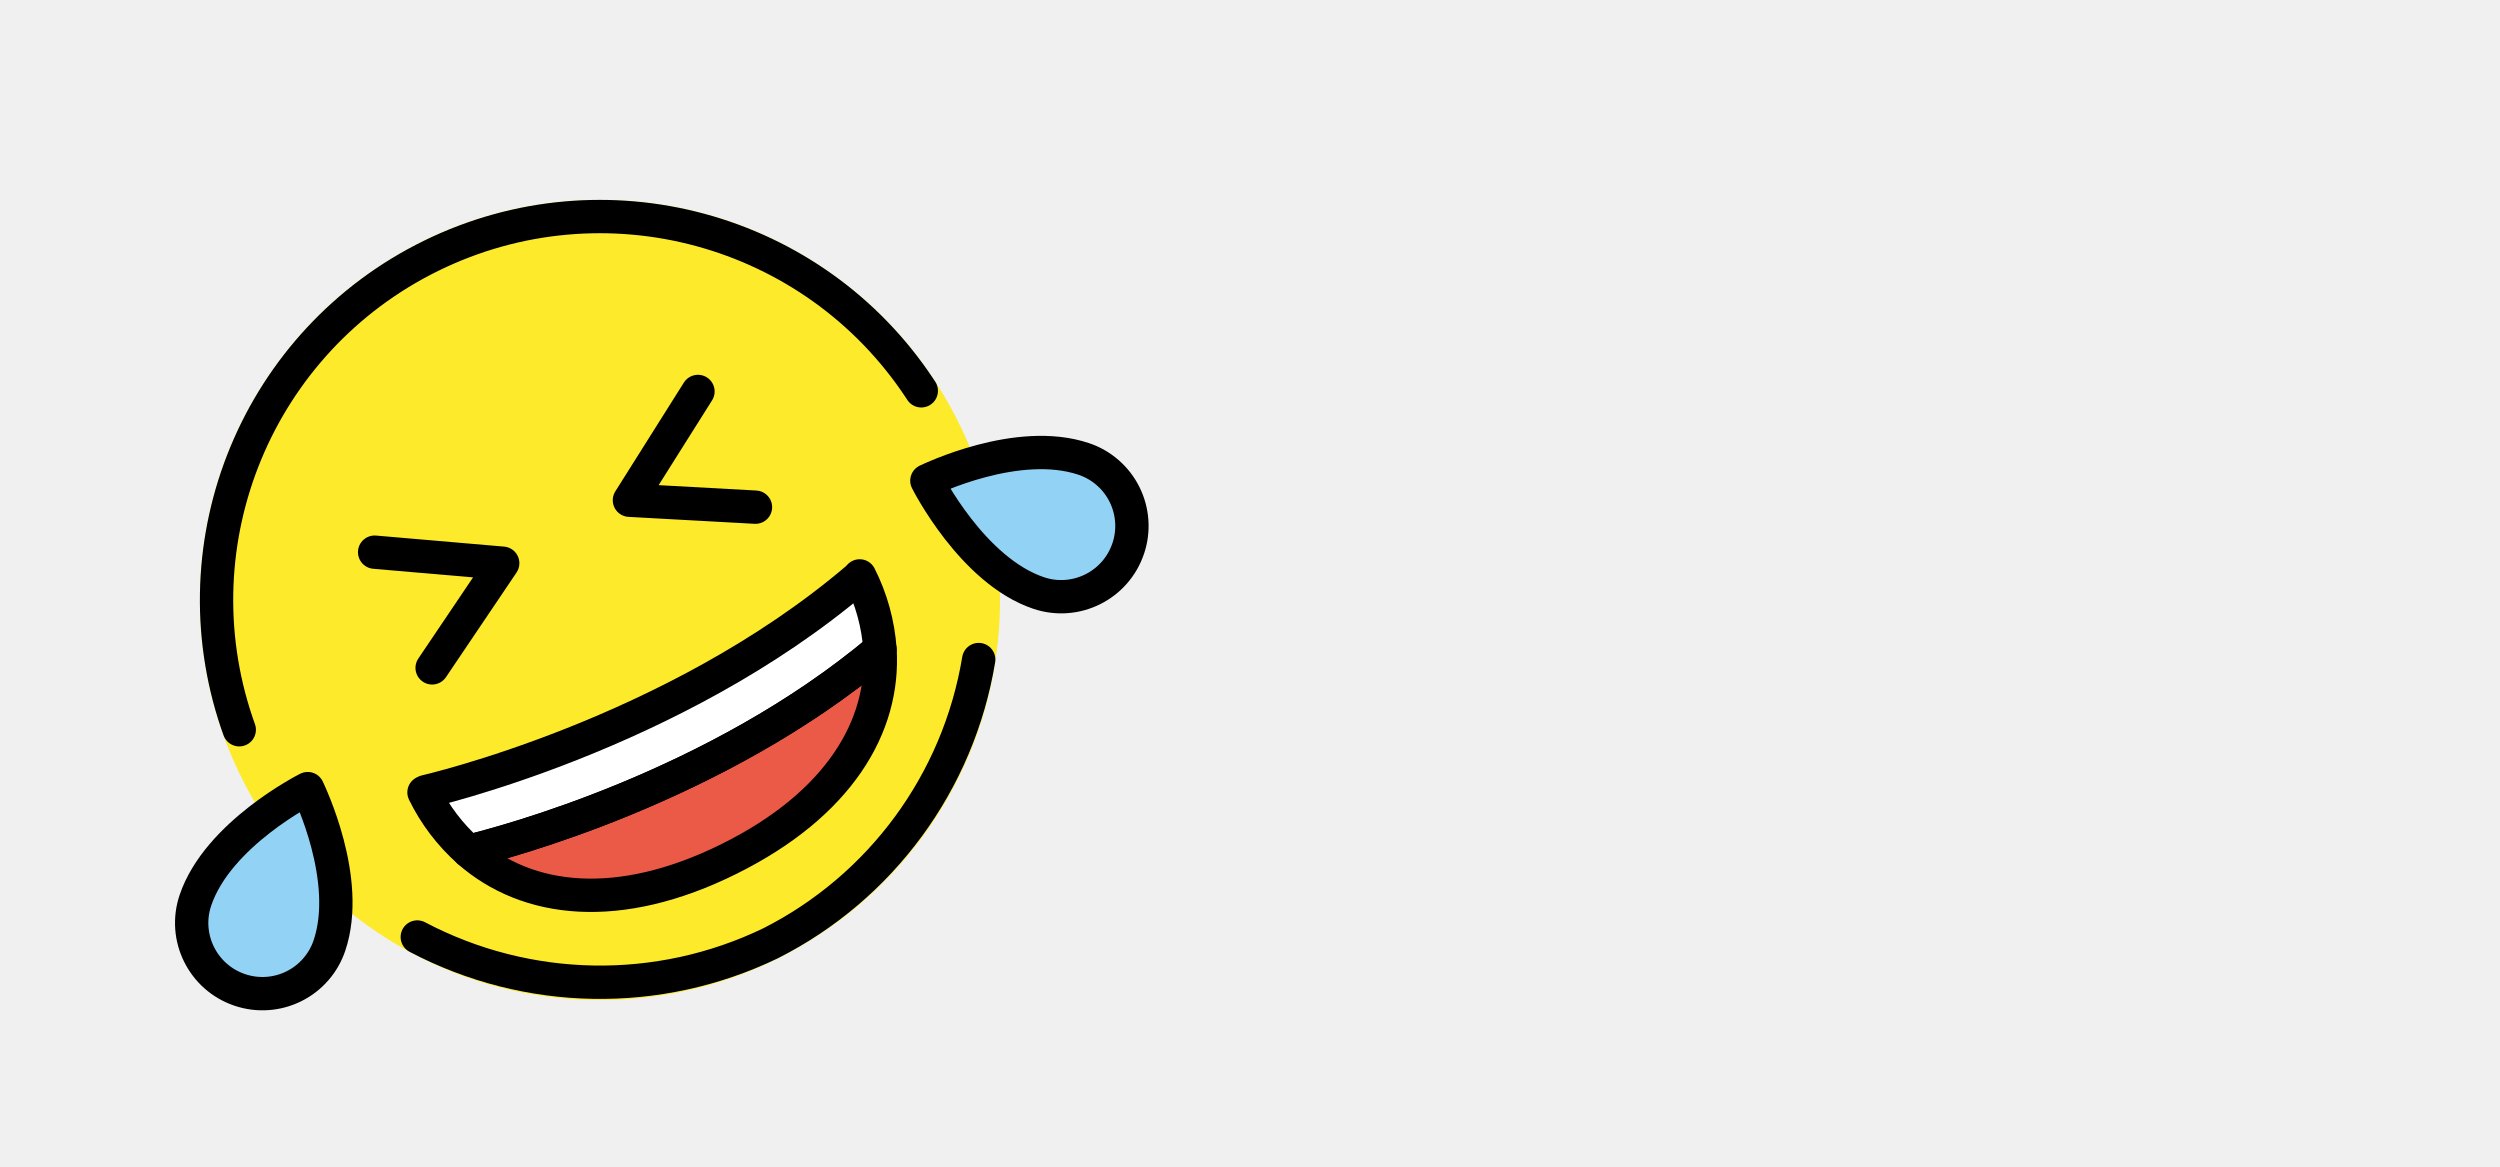
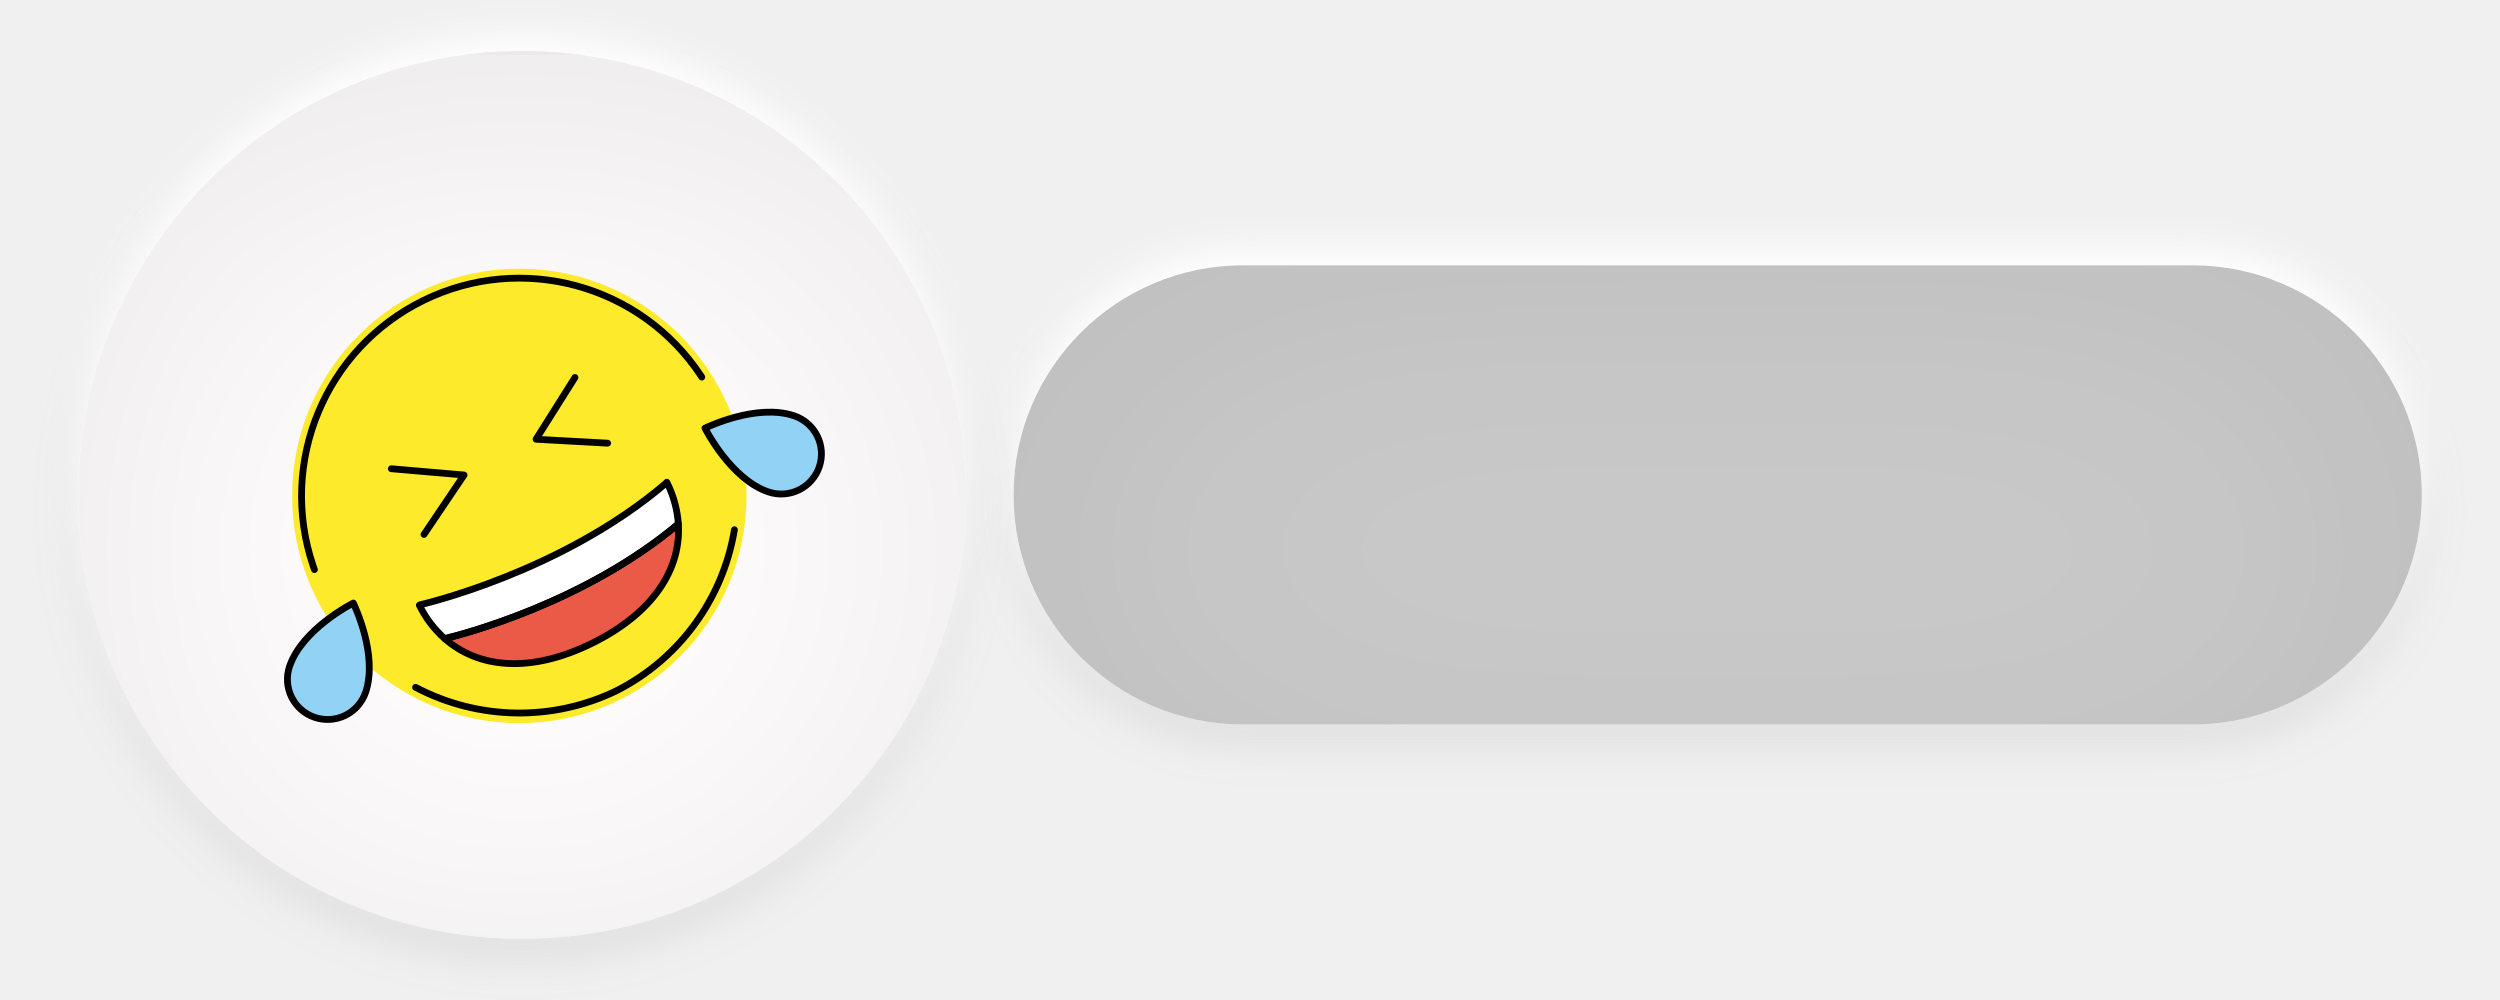
- <svg xmlns="http://www.w3.org/2000/svg" id="emoji" viewBox="0 0 150 70">
-   <rect id="my-rect" fill="#e5f9ff" x="0" y="0" rx="20" ry="20" />
-   <g>
-     <g id="color">
-       <circle cx="36" cy="35.999" r="24" fill="#fcea2b" />
-       <path fill="#fff" d="M51.58,34.554a11.555,11.555,0,0,1,1.219,4.408C42.962,47.234,30.177,50.584,28.124,51.08a11.434,11.434,0,0,1-2.684-3.535l.099-.049S40.39,44.124,51.441,34.701Z" />
-       <path fill="#ea5a47" d="M52.799,38.962c.297,4.62-2.469,9.301-9.042,12.567C37.121,54.827,31.636,54.17,28.124,51.08,30.177,50.584,42.963,47.234,52.799,38.962Z" />
-       <path fill="#92d3f5" d="M67.693,32.909a4.242,4.242,0,0,1-5.373,2.672c-3.984-1.339-6.68-6.687-6.707-6.74.213-.091,5.446-2.637,9.41-1.305a4.241,4.241,0,0,1,2.671,5.374Z" />
-       <path fill="#92d3f5" d="M14.395,59.398a4.242,4.242,0,0,1-2.672-5.374c1.339-3.984,6.687-6.68,6.74-6.707.091.213,2.637,5.446,1.305,9.41a4.241,4.241,0,0,1-5.374,2.671Z" />
+ <svg xmlns="http://www.w3.org/2000/svg" xmlns:xlink="http://www.w3.org/1999/xlink" width="200px" height="80px" viewBox="0 0 715 294" version="1.1">
+   <defs>
+     <rect id="path-f78e6y2ux7-1" x="288" y="78" width="414" height="135" rx="67.5" />
+     <filter x="-5.3%" y="-17.8%" width="110.6%" height="137.8%" filterUnits="objectBoundingBox" id="filter-f78e6y2ux7-2">
+       <feOffset dx="0" dy="5" in="SourceAlpha" result="shadowOffsetOuter1" />
+       <feGaussianBlur stdDeviation="6.5" in="shadowOffsetOuter1" result="shadowBlurOuter1" />
+       <feComposite in="shadowBlurOuter1" in2="SourceAlpha" operator="out" result="shadowBlurOuter1" />
+       <feColorMatrix values="0 0 0 0 0.86   0 0 0 0 0.86   0 0 0 0 0.86  0 0 0 1 0" type="matrix" in="shadowBlurOuter1" result="shadowMatrixOuter1" />
+       <feOffset dx="0" dy="-5" in="SourceAlpha" result="shadowOffsetOuter2" />
+       <feGaussianBlur stdDeviation="5" in="shadowOffsetOuter2" result="shadowBlurOuter2" />
+       <feComposite in="shadowBlurOuter2" in2="SourceAlpha" operator="out" result="shadowBlurOuter2" />
+       <feColorMatrix values="0 0 0 0 1   0 0 0 0 1   0 0 0 0 1  0 0 0 1 0" type="matrix" in="shadowBlurOuter2" result="shadowMatrixOuter2" />
+       <feMerge>
+         <feMergeNode in="shadowMatrixOuter1" />
+         <feMergeNode in="shadowMatrixOuter2" />
+       </feMerge>
+     </filter>
+     <filter x="-19.2%" y="-60.4%" width="138.4%" height="223.0%" filterUnits="objectBoundingBox" id="filter-f78e6y2ux7-3">
+       <feGaussianBlur stdDeviation="58.5" in="SourceAlpha" result="shadowBlurInner1" />
+       <feOffset dx="0" dy="16" in="shadowBlurInner1" result="shadowOffsetInner1" />
+       <feComposite in="shadowOffsetInner1" in2="SourceAlpha" operator="arithmetic" k2="-1" k3="1" result="shadowInnerInner1" />
+       <feColorMatrix values="0 0 0 0 0   0 0 0 0 0   0 0 0 0 0  0 0 0 0.078 0" type="matrix" in="shadowInnerInner1" />
+     </filter>
+     <circle id="path-f78e6y2ux7-4" cx="143.5" cy="145.5" r="130.5" />
+     <filter x="-8.4%" y="-9.2%" width="116.9%" height="119.5%" filterUnits="objectBoundingBox" id="filter-f78e6y2ux7-5">
+       <feOffset dx="0" dy="5" in="SourceAlpha" result="shadowOffsetOuter1" />
+       <feGaussianBlur stdDeviation="6.5" in="shadowOffsetOuter1" result="shadowBlurOuter1" />
+       <feColorMatrix values="0 0 0 0 0.86   0 0 0 0 0.86   0 0 0 0 0.86  0 0 0 1 0" type="matrix" in="shadowBlurOuter1" result="shadowMatrixOuter1" />
+       <feOffset dx="0" dy="-5" in="SourceAlpha" result="shadowOffsetOuter2" />
+       <feGaussianBlur stdDeviation="5" in="shadowOffsetOuter2" result="shadowBlurOuter2" />
+       <feColorMatrix values="0 0 0 0 1   0 0 0 0 1   0 0 0 0 1  0 0 0 1 0" type="matrix" in="shadowBlurOuter2" result="shadowMatrixOuter2" />
+       <feMerge>
+         <feMergeNode in="shadowMatrixOuter1" />
+         <feMergeNode in="shadowMatrixOuter2" />
+       </feMerge>
+     </filter>
+     <filter x="-30.5%" y="-31.2%" width="160.9%" height="163.6%" filterUnits="objectBoundingBox" id="filter-f78e6y2ux7-6">
+       <feGaussianBlur stdDeviation="58.5" in="SourceAlpha" result="shadowBlurInner1" />
+       <feOffset dx="0" dy="16" in="shadowBlurInner1" result="shadowOffsetInner1" />
+       <feComposite in="shadowOffsetInner1" in2="SourceAlpha" operator="arithmetic" k2="-1" k3="1" result="shadowInnerInner1" />
+       <feColorMatrix values="0 0 0 0 0   0 0 0 0 0   0 0 0 0 0  0 0 0 0.078 0" type="matrix" in="shadowInnerInner1" />
+     </filter>
+   </defs>
+   <g id="Page-1" stroke="none" stroke-width="1" fill="none" fill-rule="evenodd">
+     <g id="Rectangle-Copy-2">
+       <use fill="black" fill-opacity="1" filter="url(#filter-f78e6y2ux7-2)" xlink:href="#path-f78e6y2ux7-1" />
+       <use fill-opacity="0.15" fill="#000000" fill-rule="evenodd" xlink:href="#path-f78e6y2ux7-1" />
+       <use fill="black" fill-opacity="1" filter="url(#filter-f78e6y2ux7-3)" xlink:href="#path-f78e6y2ux7-1" />
    </g>
-     <g id="hair" />
-     <g id="skin" />
-     <g id="skin-shadow" />
-     <g id="line">
-       <path fill="none" stroke="#000" stroke-linecap="round" stroke-linejoin="round" stroke-width="2" d="M55.277,23.449q-.046-.071-.092-.141A23.003,23.003,0,0,0,14.215,43.386c.034.102.105.297.14.399" />
-       <path fill="none" stroke="#000" stroke-linecap="round" stroke-linejoin="round" stroke-width="2" d="M25.037,56.22a23.531,23.531,0,0,0,21.199.376A23.343,23.343,0,0,0,58.722,39.573" />
-       <path fill="none" stroke="#000" stroke-linecap="round" stroke-linejoin="round" stroke-width="2" d="M51.58,34.554a11.555,11.555,0,0,1,1.219,4.408C42.962,47.234,30.177,50.584,28.124,51.08a11.434,11.434,0,0,1-2.684-3.535l.099-.049S40.39,44.124,51.441,34.701Z" />
-       <path fill="none" stroke="#000" stroke-linecap="round" stroke-linejoin="round" stroke-width="2" d="M52.799,38.962c.297,4.62-2.469,9.301-9.042,12.567C37.121,54.827,31.636,54.17,28.124,51.08,30.177,50.584,42.962,47.234,52.799,38.962Z" />
-       <path fill="none" stroke="#000" stroke-linejoin="round" stroke-width="2" d="M67.693,32.909a4.242,4.242,0,0,1-5.373,2.672c-3.984-1.339-6.68-6.687-6.707-6.74.213-.091,5.446-2.637,9.41-1.305a4.241,4.241,0,0,1,2.671,5.374Z" />
-       <path fill="none" stroke="#000" stroke-linejoin="round" stroke-width="2" d="M14.395,59.398a4.242,4.242,0,0,1-2.672-5.374c1.339-3.984,6.687-6.68,6.74-6.707.091.213,2.637,5.446,1.305,9.41a4.241,4.241,0,0,1-5.374,2.671Z" />
-       <polyline fill="none" stroke="#000" stroke-linecap="round" stroke-linejoin="round" stroke-width="2" points="22.478 33.13 30.163 33.793 25.928 40.072" />
-       <polyline fill="none" stroke="#000" stroke-linecap="round" stroke-linejoin="round" stroke-width="2" points="41.878 23.488 37.766 30.014 45.328 30.43" />
+     <g id="Oval-Copy-2">
+       <use fill="black" fill-opacity="1" filter="url(#filter-f78e6y2ux7-5)" xlink:href="#path-f78e6y2ux7-4" />
+       <use fill="#FFFDFD" fill-rule="evenodd" xlink:href="#path-f78e6y2ux7-4" />
+       <use fill="black" fill-opacity="1" filter="url(#filter-f78e6y2ux7-6)" xlink:href="#path-f78e6y2ux7-4" />
    </g>
-     <animateTransform id="animate" attributeName="transform" attributeType="XML" type="rotate" from="0 36 36" to="360 36 36" dur="2s" repeatCount="indefinite" />
+     <g>
+       <g id="Group" transform="translate(74.5021, 78.9989)">
+         <g id="color" fill-rule="nonzero">
+           <circle id="Oval" fill="#FCEA2B" cx="68.179" cy="66.794" r="66.794" />
+           <path d="M111.54,62.773 C113.477,66.595 114.631,70.766 114.933,75.04 C87.557,98.063 51.975,107.386 46.259,108.766 C43.151,106.006 40.613,102.663 38.79,98.928 L39.064,98.792 C39.064,98.792 80.397,89.408 111.152,63.183 L111.54,62.773 Z" id="Path" fill="#FFFFFF" />
+           <path d="M114.933,75.04 C115.76,87.9 108.062,100.925 89.769,110.016 C71.301,119.194 56.034,117.366 46.259,108.766 C51.975,107.386 87.557,98.062 114.933,75.04 Z" id="Path" fill="#EA5A47" />
+           <path d="M156.383,58.194 C155.387,61.164 153.251,63.616 150.446,65.011 C147.641,66.405 144.397,66.628 141.428,65.63 C130.341,61.904 122.837,47.02 122.762,46.872 C123.355,46.618 137.92,39.533 148.951,43.239 C151.921,44.236 154.373,46.371 155.767,49.177 C157.161,51.982 157.383,55.226 156.383,58.195 L156.383,58.194 Z" id="Path" fill="#92D3F5" />
+           <path d="M8.051,131.915 C5.081,130.918 2.629,128.783 1.235,125.978 C-0.16,123.173 -0.383,119.929 0.615,116.959 C4.341,105.873 19.226,98.369 19.373,98.294 C19.627,98.887 26.712,113.452 23.006,124.483 C22.01,127.453 19.874,129.904 17.069,131.299 C14.264,132.693 11.019,132.915 8.05,131.915 L8.051,131.915 Z" id="Path" fill="#92D3F5" />
+         </g>
+         <g id="line" transform="translate(0, 2.7759)" stroke="#000000" stroke-linejoin="round" stroke-width="2">
+           <path d="M121.828,29.09 C121.743,28.959 121.657,28.828 121.571,28.698 C103.815,1.865 68.901,-7.62 40.008,6.54 C11.116,20.7 -2.778,54.105 7.551,84.578 C7.647,84.863 7.842,85.405 7.941,85.69" id="Path" stroke-linecap="round" />
+           <path d="M37.668,120.295 C56.055,129.986 77.949,130.373 96.667,121.34 C115.137,111.987 128.044,94.391 131.416,73.965" id="Path" stroke-linecap="round" />
+           <path d="M111.54,59.997 C113.477,63.819 114.631,67.99 114.933,72.265 C87.557,95.287 51.975,104.61 46.259,105.99 C43.151,103.23 40.613,99.888 38.79,96.152 L39.064,96.016 C39.064,96.016 80.397,86.632 111.152,60.407 L111.54,59.997 Z" id="Path" stroke-linecap="round" />
+           <path d="M114.933,72.265 C115.76,85.124 108.062,98.149 89.769,107.24 C71.301,116.418 56.034,114.59 46.259,105.99 C51.975,104.61 87.557,95.287 114.933,72.265 Z" id="Path" stroke-linecap="round" />
+           <path d="M156.383,55.418 C155.387,58.388 153.251,60.84 150.446,62.235 C147.641,63.629 144.397,63.852 141.428,62.854 C130.341,59.128 122.837,44.244 122.762,44.096 C123.355,43.842 137.92,36.757 148.951,40.463 C151.921,41.46 154.373,43.596 155.767,46.401 C157.161,49.206 157.383,52.45 156.383,55.419 L156.383,55.418 Z" id="Path" />
+           <path d="M8.051,129.139 C5.081,128.143 2.629,126.007 1.235,123.202 C-0.16,120.397 -0.383,117.153 0.615,114.184 C4.341,103.097 19.226,95.593 19.373,95.518 C19.627,96.111 26.712,110.676 23.006,121.707 C22.01,124.677 19.874,127.129 17.069,128.523 C14.264,129.917 11.019,130.139 8.05,129.14 L8.051,129.139 Z" id="Path" />
+           <polyline id="Path" stroke-linecap="round" points="30.547 56.034 51.935 57.879 40.149 75.354" />
+           <polyline id="Path" stroke-linecap="round" points="84.539 29.199 73.095 47.362 94.14 48.519" />
+         </g>
+       </g>
+       <animateTransform id="animate" attributeName="transform" attributeType="XML" type="rotate" from="0 143.5 145.5" to="360 143.5 145.5" dur="2s" repeatCount="indefinite" />
+     </g>
  </g>
-   <text id="my-text" />
</svg>
